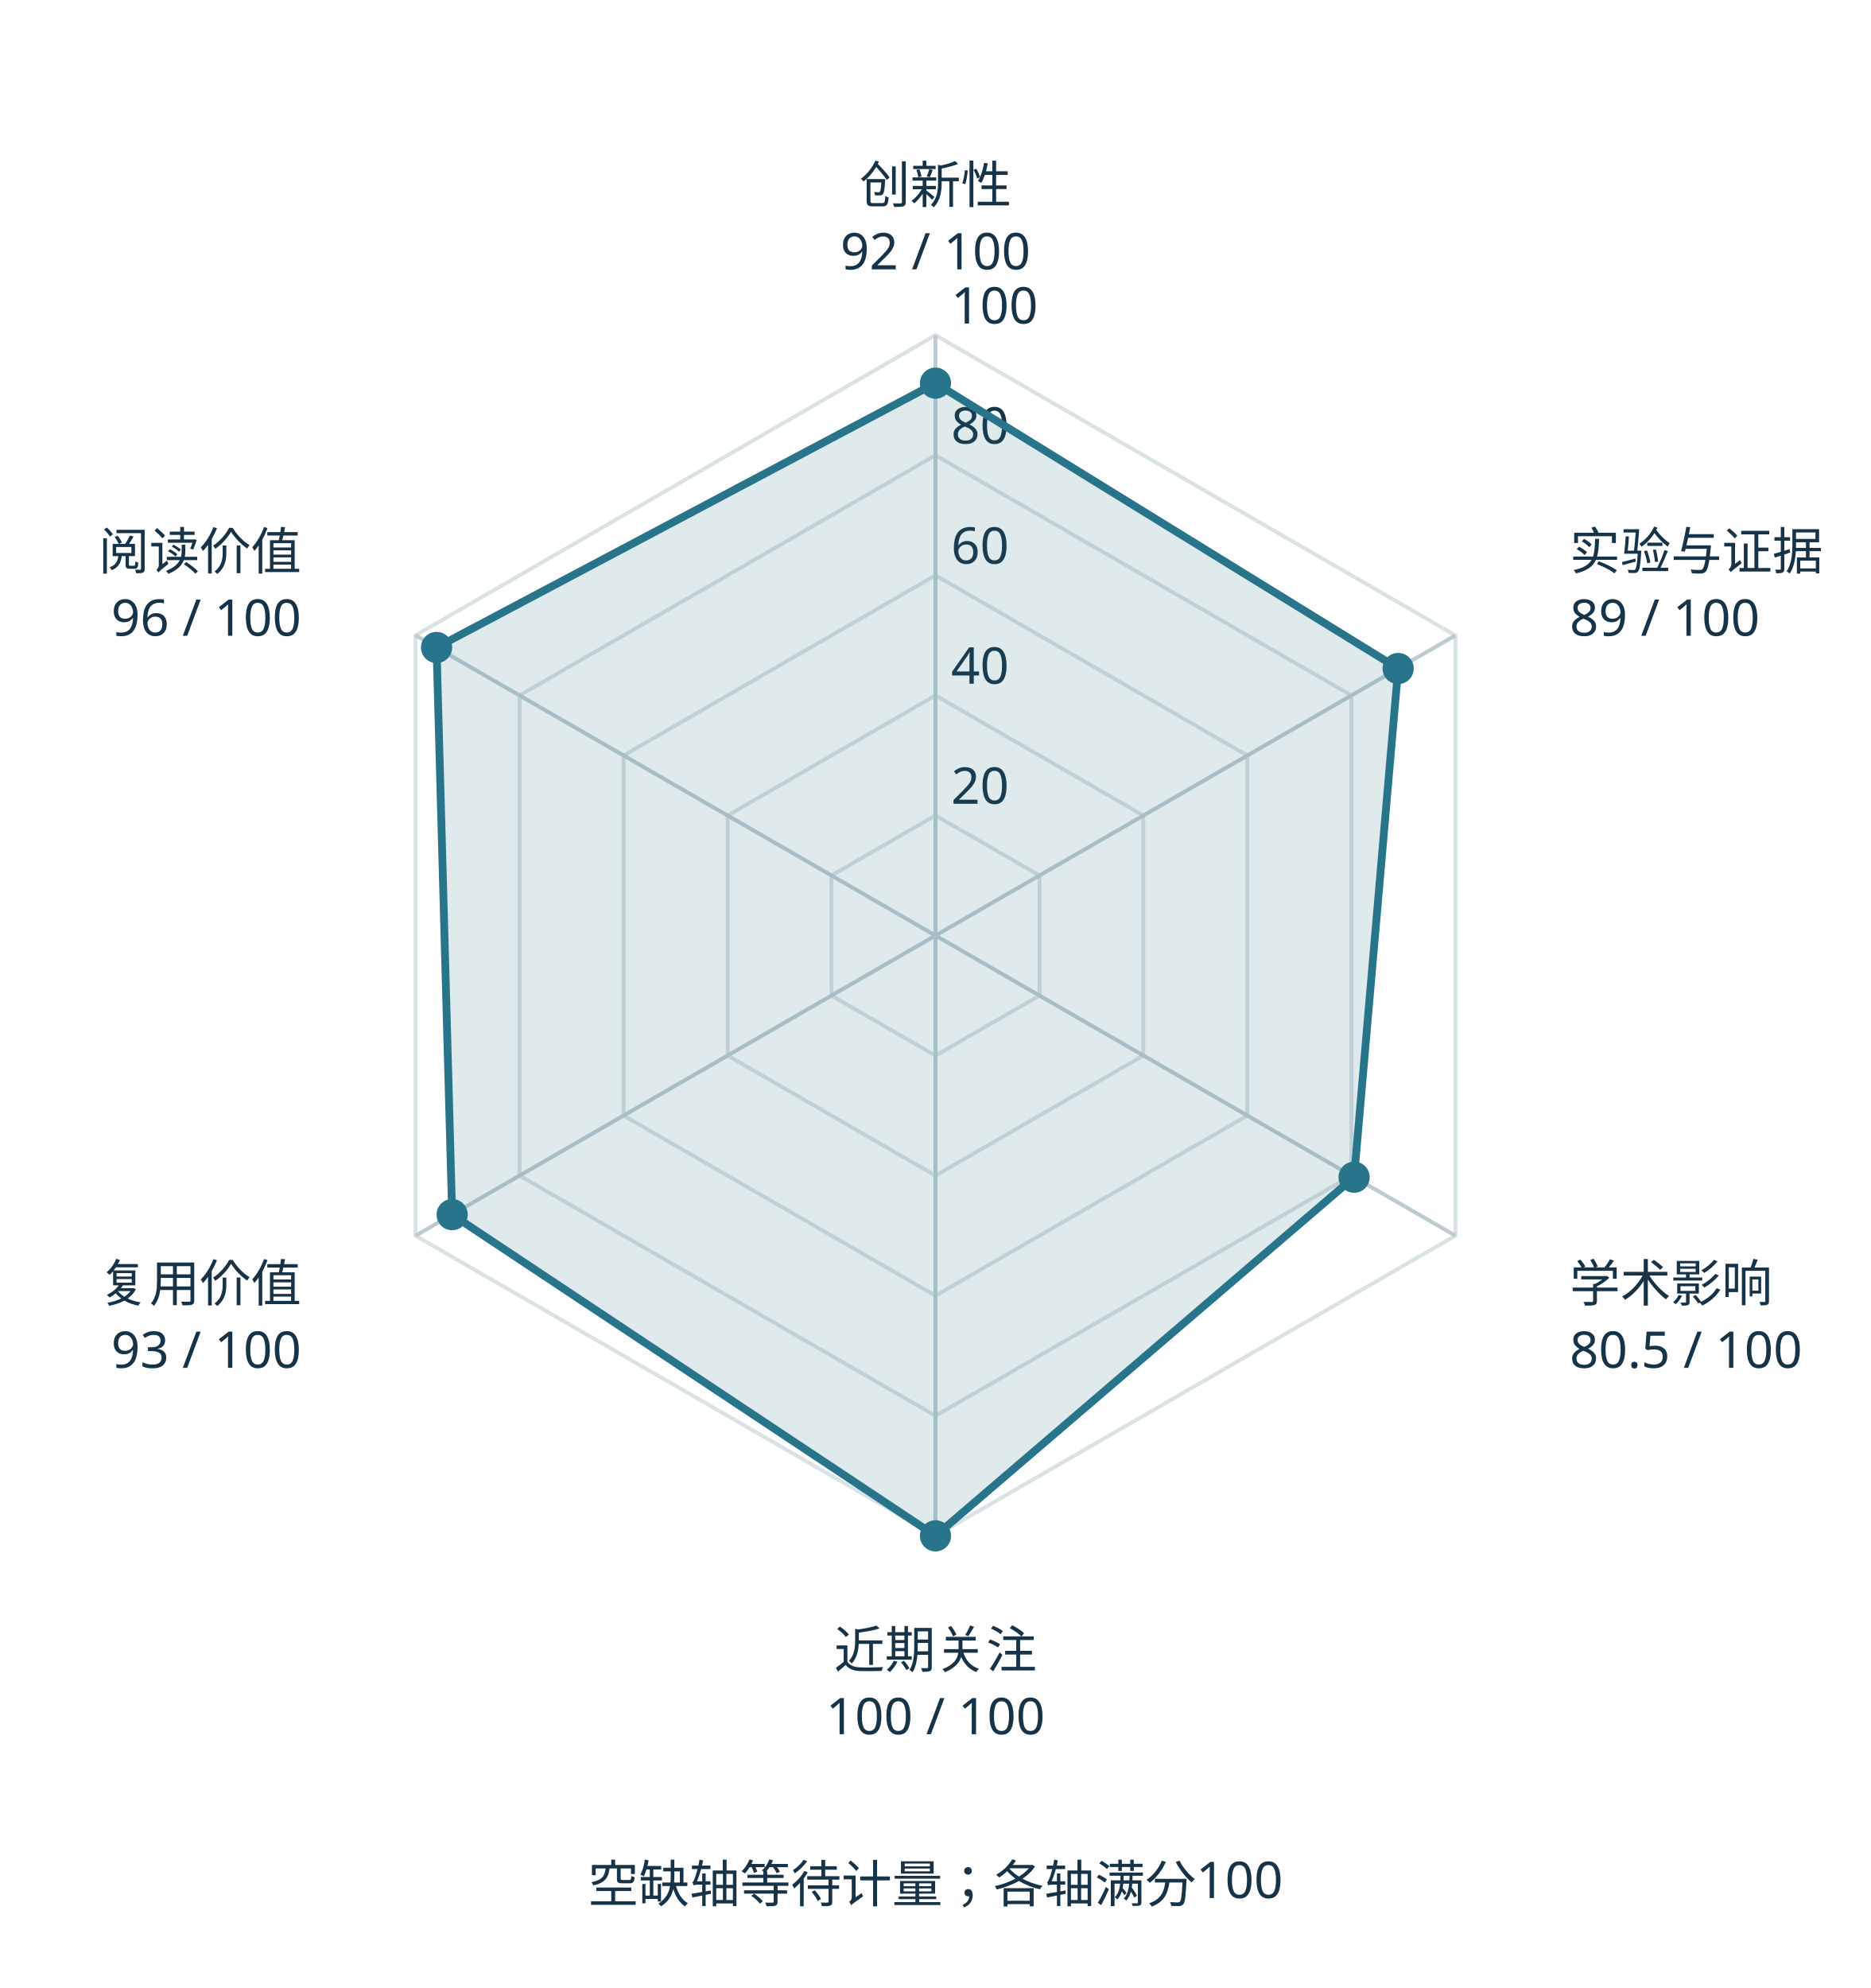
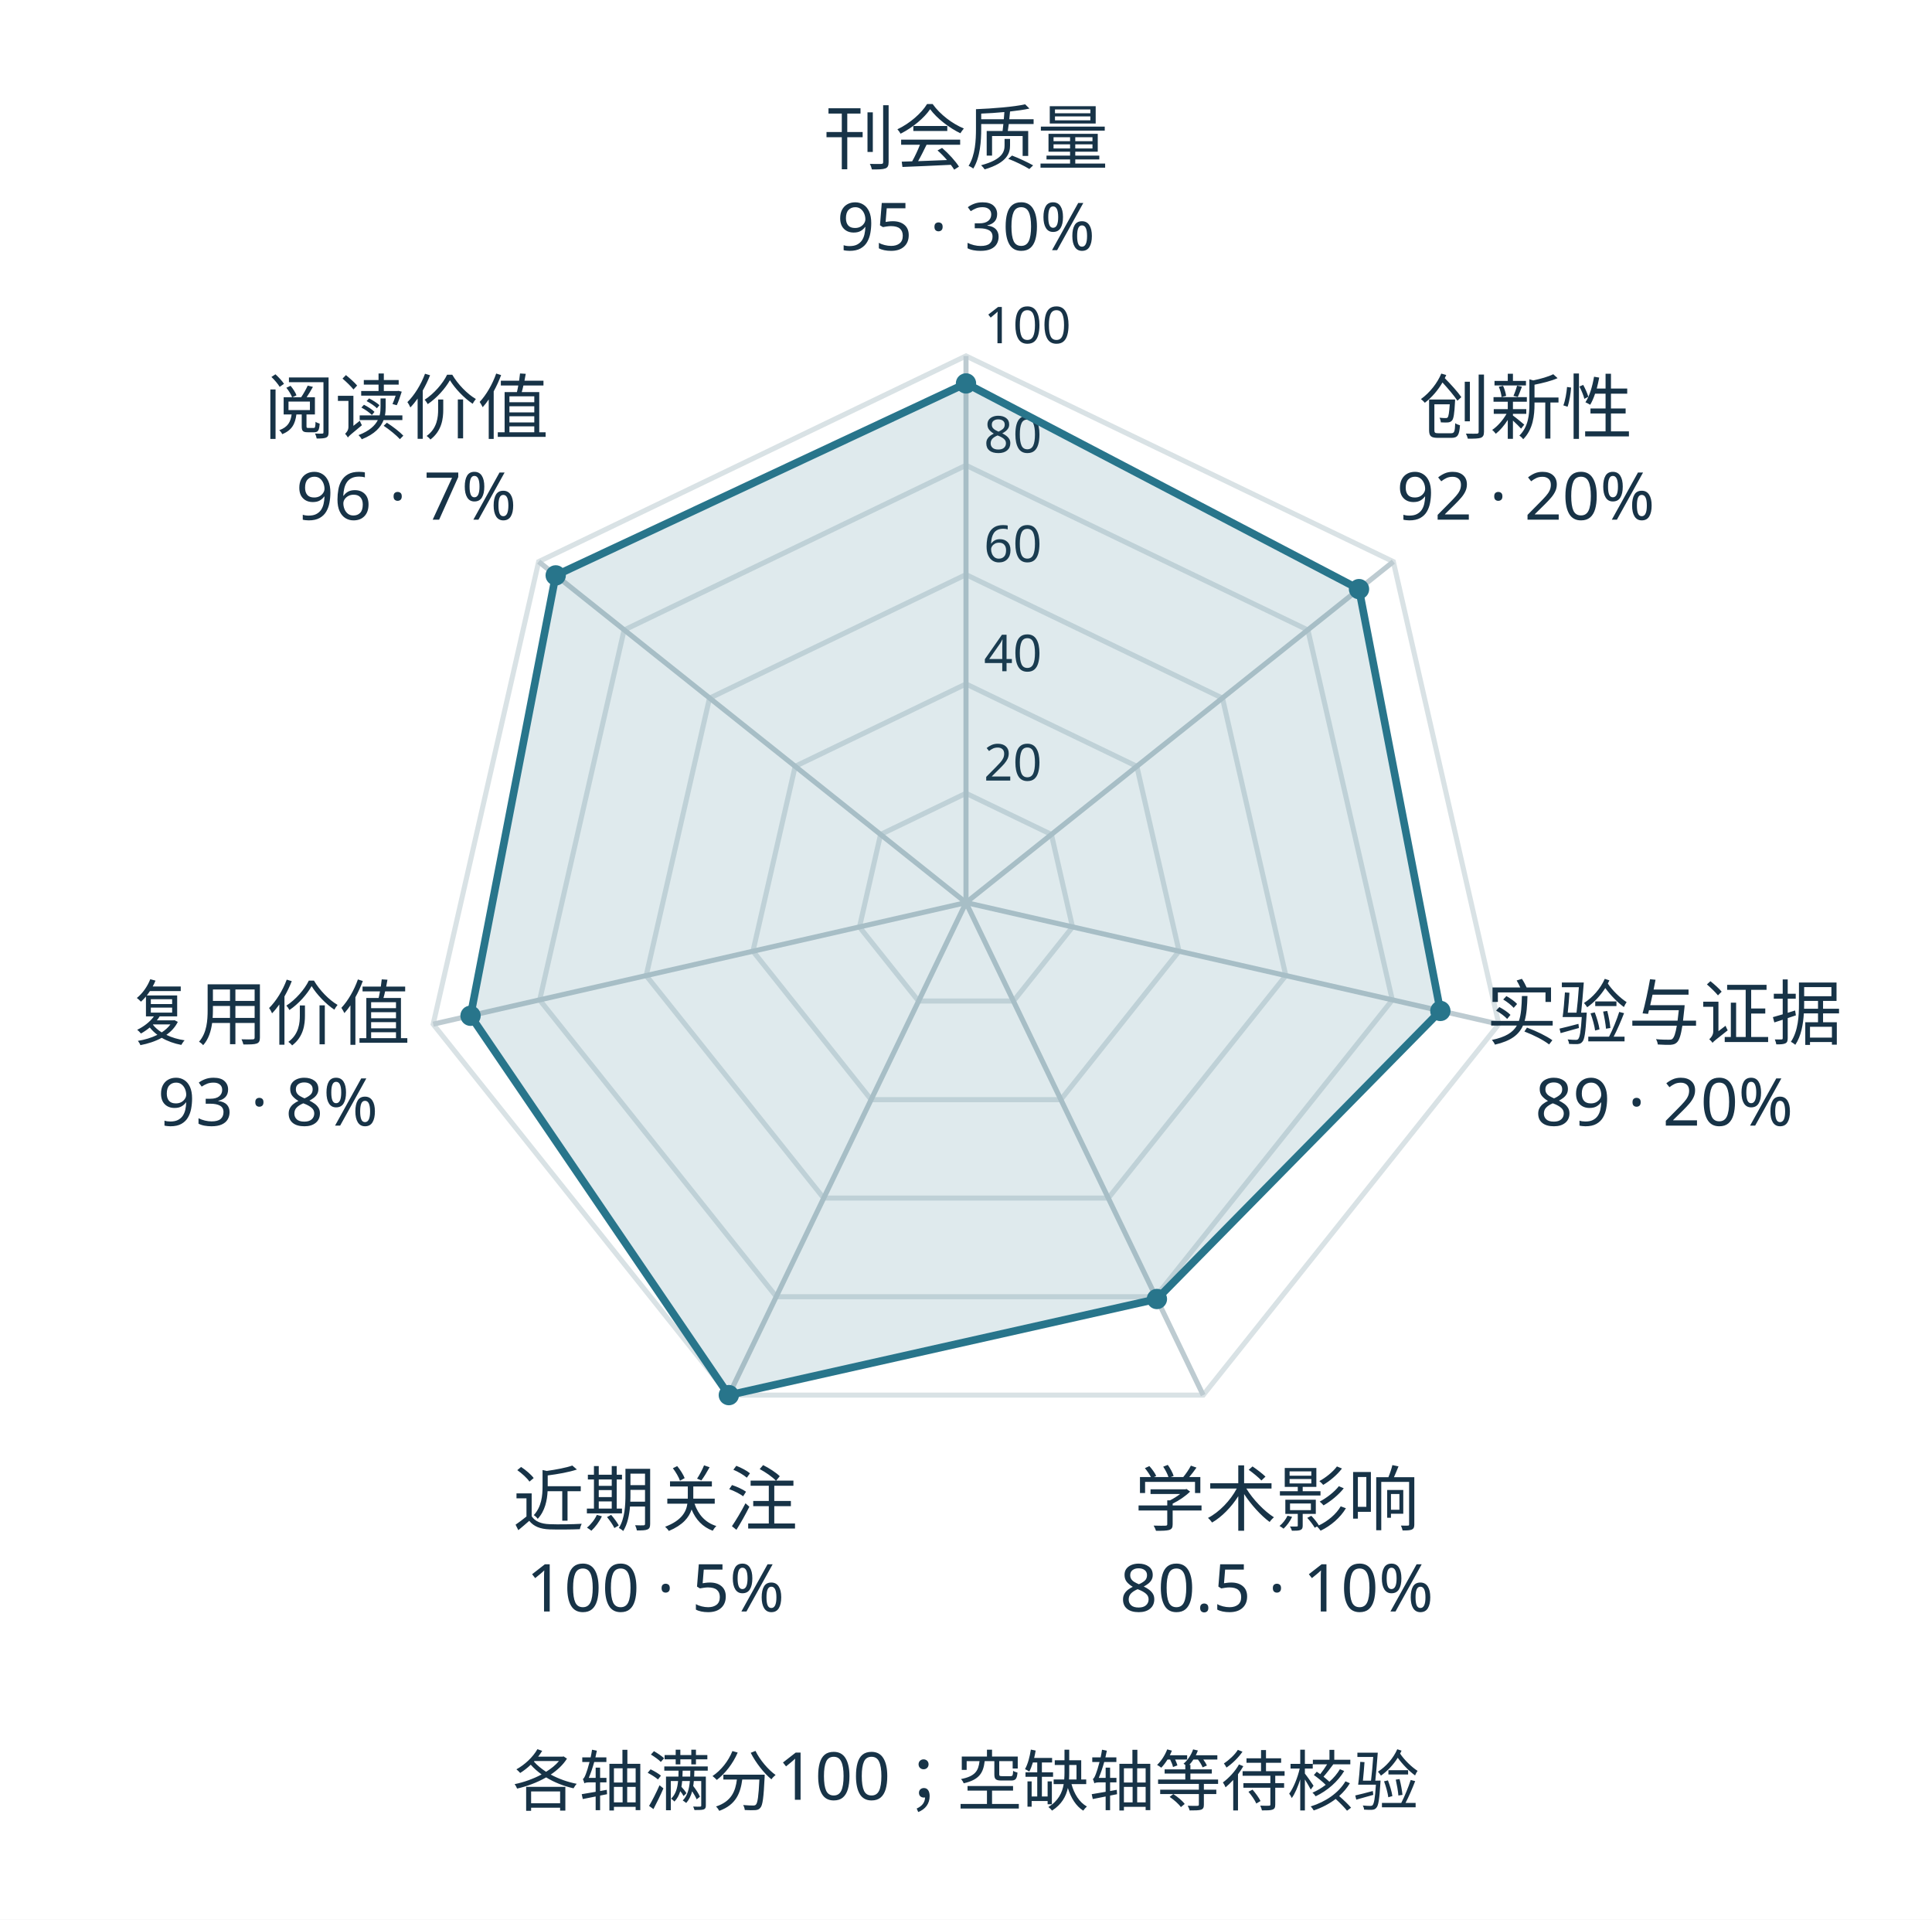
- <svg xmlns="http://www.w3.org/2000/svg" width="480" height="510" viewBox="0 0 480 510" role="img">
-   <rect width="480" height="510" fill="#fff" />
-   <g font-family="sans-serif" font-size="13" fill="#173347">
-     <polygon points="240.0,209.2 266.7,224.6 266.7,255.4 240.0,270.8 213.3,255.4 213.3,224.6" fill="none" stroke="#d9e2e5" />
-     <text x="244" y="206.2">20</text>
-     <polygon points="240.0,178.4 293.3,209.2 293.3,270.8 240.0,301.6 186.7,270.8 186.7,209.2" fill="none" stroke="#d9e2e5" />
-     <text x="244" y="175.4">40</text>
-     <polygon points="240.0,147.6 320.0,193.8 320.0,286.2 240.0,332.4 160.0,286.2 160.0,193.8" fill="none" stroke="#d9e2e5" />
-     <text x="244" y="144.6">60</text>
-     <polygon points="240.0,116.8 346.7,178.4 346.7,301.6 240.0,363.2 133.3,301.6 133.3,178.4" fill="none" stroke="#d9e2e5" />
-     <text x="244" y="113.8">80</text>
-     <polygon points="240.0,86.0 373.4,163.0 373.4,317.0 240.0,394.0 106.6,317.0 106.6,163.0" fill="none" stroke="#d9e2e5" />
-     <text x="244" y="83.0">100</text>
-     <line x1="240" y1="240" x2="240.0" y2="86.0" stroke="#bdcbd1" />
-     <text x="240.0" y="52.1" text-anchor="middle">创新性</text>
-     <text x="240.0" y="69.1" text-anchor="middle">92 / 100</text>
-     <line x1="240" y1="240" x2="373.4" y2="163.0" stroke="#bdcbd1" />
-     <text x="402.7" y="146.1" text-anchor="start">实验与证据</text>
-     <text x="402.7" y="163.1" text-anchor="start">89 / 100</text>
-     <line x1="240" y1="240" x2="373.4" y2="317.0" stroke="#bdcbd1" />
-     <text x="402.7" y="333.9" text-anchor="start">学术影响</text>
-     <text x="402.7" y="350.9" text-anchor="start">80.5 / 100</text>
-     <line x1="240" y1="240" x2="240.0" y2="394.0" stroke="#bdcbd1" />
-     <text x="240.0" y="427.9" text-anchor="middle">近期关注</text>
-     <text x="240.0" y="444.9" text-anchor="middle">100 / 100</text>
-     <line x1="240" y1="240" x2="106.6" y2="317.0" stroke="#bdcbd1" />
-     <text x="77.3" y="333.9" text-anchor="end">复用价值</text>
-     <text x="77.3" y="350.9" text-anchor="end">93 / 100</text>
-     <line x1="240" y1="240" x2="106.6" y2="163.0" stroke="#bdcbd1" />
-     <text x="77.3" y="146.1" text-anchor="end">阅读价值</text>
-     <text x="77.3" y="163.1" text-anchor="end">96 / 100</text>
-     <polygon points="240.0,98.3 358.7,171.5 347.4,302.0 240.0,394.0 116.0,311.6 112.0,166.1" fill="#28758b" fill-opacity=".15" stroke="#28758b" stroke-width="2" />
-     <circle cx="240.0" cy="98.3" r="4" fill="#28758b" />
-     <circle cx="358.7" cy="171.5" r="4" fill="#28758b" />
-     <circle cx="347.4" cy="302.0" r="4" fill="#28758b" />
-     <circle cx="240.0" cy="394.0" r="4" fill="#28758b" />
-     <circle cx="116.0" cy="311.6" r="4" fill="#28758b" />
-     <circle cx="112.0" cy="166.1" r="4" fill="#28758b" />
-     <text x="240" y="488" text-anchor="middle">空缺轴等待计量；各轴满分100</text>
+ <svg xmlns="http://www.w3.org/2000/svg" width="760" height="755" viewBox="0 0 760 755" role="img">
+   <rect width="760" height="755" fill="#fff" />
+   <g font-family="sans-serif" font-size="28" fill="#173347">
+     <polygon points="380.0,312.0 413.6,328.2 421.9,364.6 398.7,393.7 361.3,393.7 338.1,364.6 346.4,328.2" fill="none" stroke="#d9e2e5" stroke-width="2" />
+     <text x="387" y="307.0" font-size="20">20</text>
+     <polygon points="380.0,269.0 447.2,301.4 463.8,374.1 417.3,432.5 342.7,432.5 296.2,374.1 312.8,301.4" fill="none" stroke="#d9e2e5" stroke-width="2" />
+     <text x="387" y="264.0" font-size="20">40</text>
+     <polygon points="380.0,226.0 480.9,274.6 505.8,383.7 436.0,471.2 324.0,471.2 254.2,383.7 279.1,274.6" fill="none" stroke="#d9e2e5" stroke-width="2" />
+     <text x="387" y="221.0" font-size="20">60</text>
+     <polygon points="380.0,183.0 514.5,247.8 547.7,393.3 454.6,510.0 305.4,510.0 212.3,393.3 245.5,247.8" fill="none" stroke="#d9e2e5" stroke-width="2" />
+     <text x="387" y="178.0" font-size="20">80</text>
+     <polygon points="380.0,140.0 548.1,220.9 589.6,402.8 473.3,548.7 286.7,548.7 170.4,402.8 211.9,220.9" fill="none" stroke="#d9e2e5" stroke-width="2" />
+     <text x="387" y="135.0" font-size="20">100</text>
+     <line x1="380" y1="355" x2="380.0" y2="140.0" stroke="#bdcbd1" stroke-width="2" />
+     <text x="380.0" y="64.4" text-anchor="middle">刊会质量</text>
+     <text x="380.0" y="98.4" font-size="26" text-anchor="middle">95 · 30%</text>
+     <line x1="380" y1="355" x2="548.1" y2="220.9" stroke="#bdcbd1" stroke-width="2" />
+     <text x="600.2" y="170.4" text-anchor="middle">创新性</text>
+     <text x="600.2" y="204.4" font-size="26" text-anchor="middle">92 · 20%</text>
+     <line x1="380" y1="355" x2="589.6" y2="402.8" stroke="#bdcbd1" stroke-width="2" />
+     <text x="654.6" y="408.7" text-anchor="middle">实验与证据</text>
+     <text x="654.6" y="442.7" font-size="26" text-anchor="middle">89 · 20%</text>
+     <line x1="380" y1="355" x2="473.3" y2="548.7" stroke="#bdcbd1" stroke-width="2" />
+     <text x="502.2" y="599.8" text-anchor="middle">学术影响</text>
+     <text x="502.2" y="633.8" font-size="26" text-anchor="middle">80.5 · 10%</text>
+     <line x1="380" y1="355" x2="286.7" y2="548.7" stroke="#bdcbd1" stroke-width="2" />
+     <text x="257.8" y="599.8" text-anchor="middle">近期关注</text>
+     <text x="257.8" y="633.8" font-size="26" text-anchor="middle">100 · 5%</text>
+     <line x1="380" y1="355" x2="170.4" y2="402.8" stroke="#bdcbd1" stroke-width="2" />
+     <text x="105.4" y="408.7" text-anchor="middle">复用价值</text>
+     <text x="105.4" y="442.7" font-size="26" text-anchor="middle">93 · 8%</text>
+     <line x1="380" y1="355" x2="211.9" y2="220.9" stroke="#bdcbd1" stroke-width="2" />
+     <text x="159.8" y="170.4" text-anchor="middle">阅读价值</text>
+     <text x="159.8" y="204.4" font-size="26" text-anchor="middle">96 · 7%</text>
+     <polygon points="380.0,150.8 534.6,231.7 566.6,397.6 455.1,510.9 286.7,548.7 185.1,399.5 218.6,226.3" fill="#28758b" fill-opacity=".15" stroke="#28758b" stroke-width="3" />
+     <circle cx="380.0" cy="150.8" r="4" fill="#28758b" />
+     <circle cx="534.6" cy="231.7" r="4" fill="#28758b" />
+     <circle cx="566.6" cy="397.6" r="4" fill="#28758b" />
+     <circle cx="455.1" cy="510.9" r="4" fill="#28758b" />
+     <circle cx="286.7" cy="548.7" r="4" fill="#28758b" />
+     <circle cx="185.1" cy="399.5" r="4" fill="#28758b" />
+     <circle cx="218.6" cy="226.3" r="4" fill="#28758b" />
+     <text x="380" y="710" font-size="26" text-anchor="middle">各轴满分100；空缺轴等待核验</text>
  </g>
</svg>
